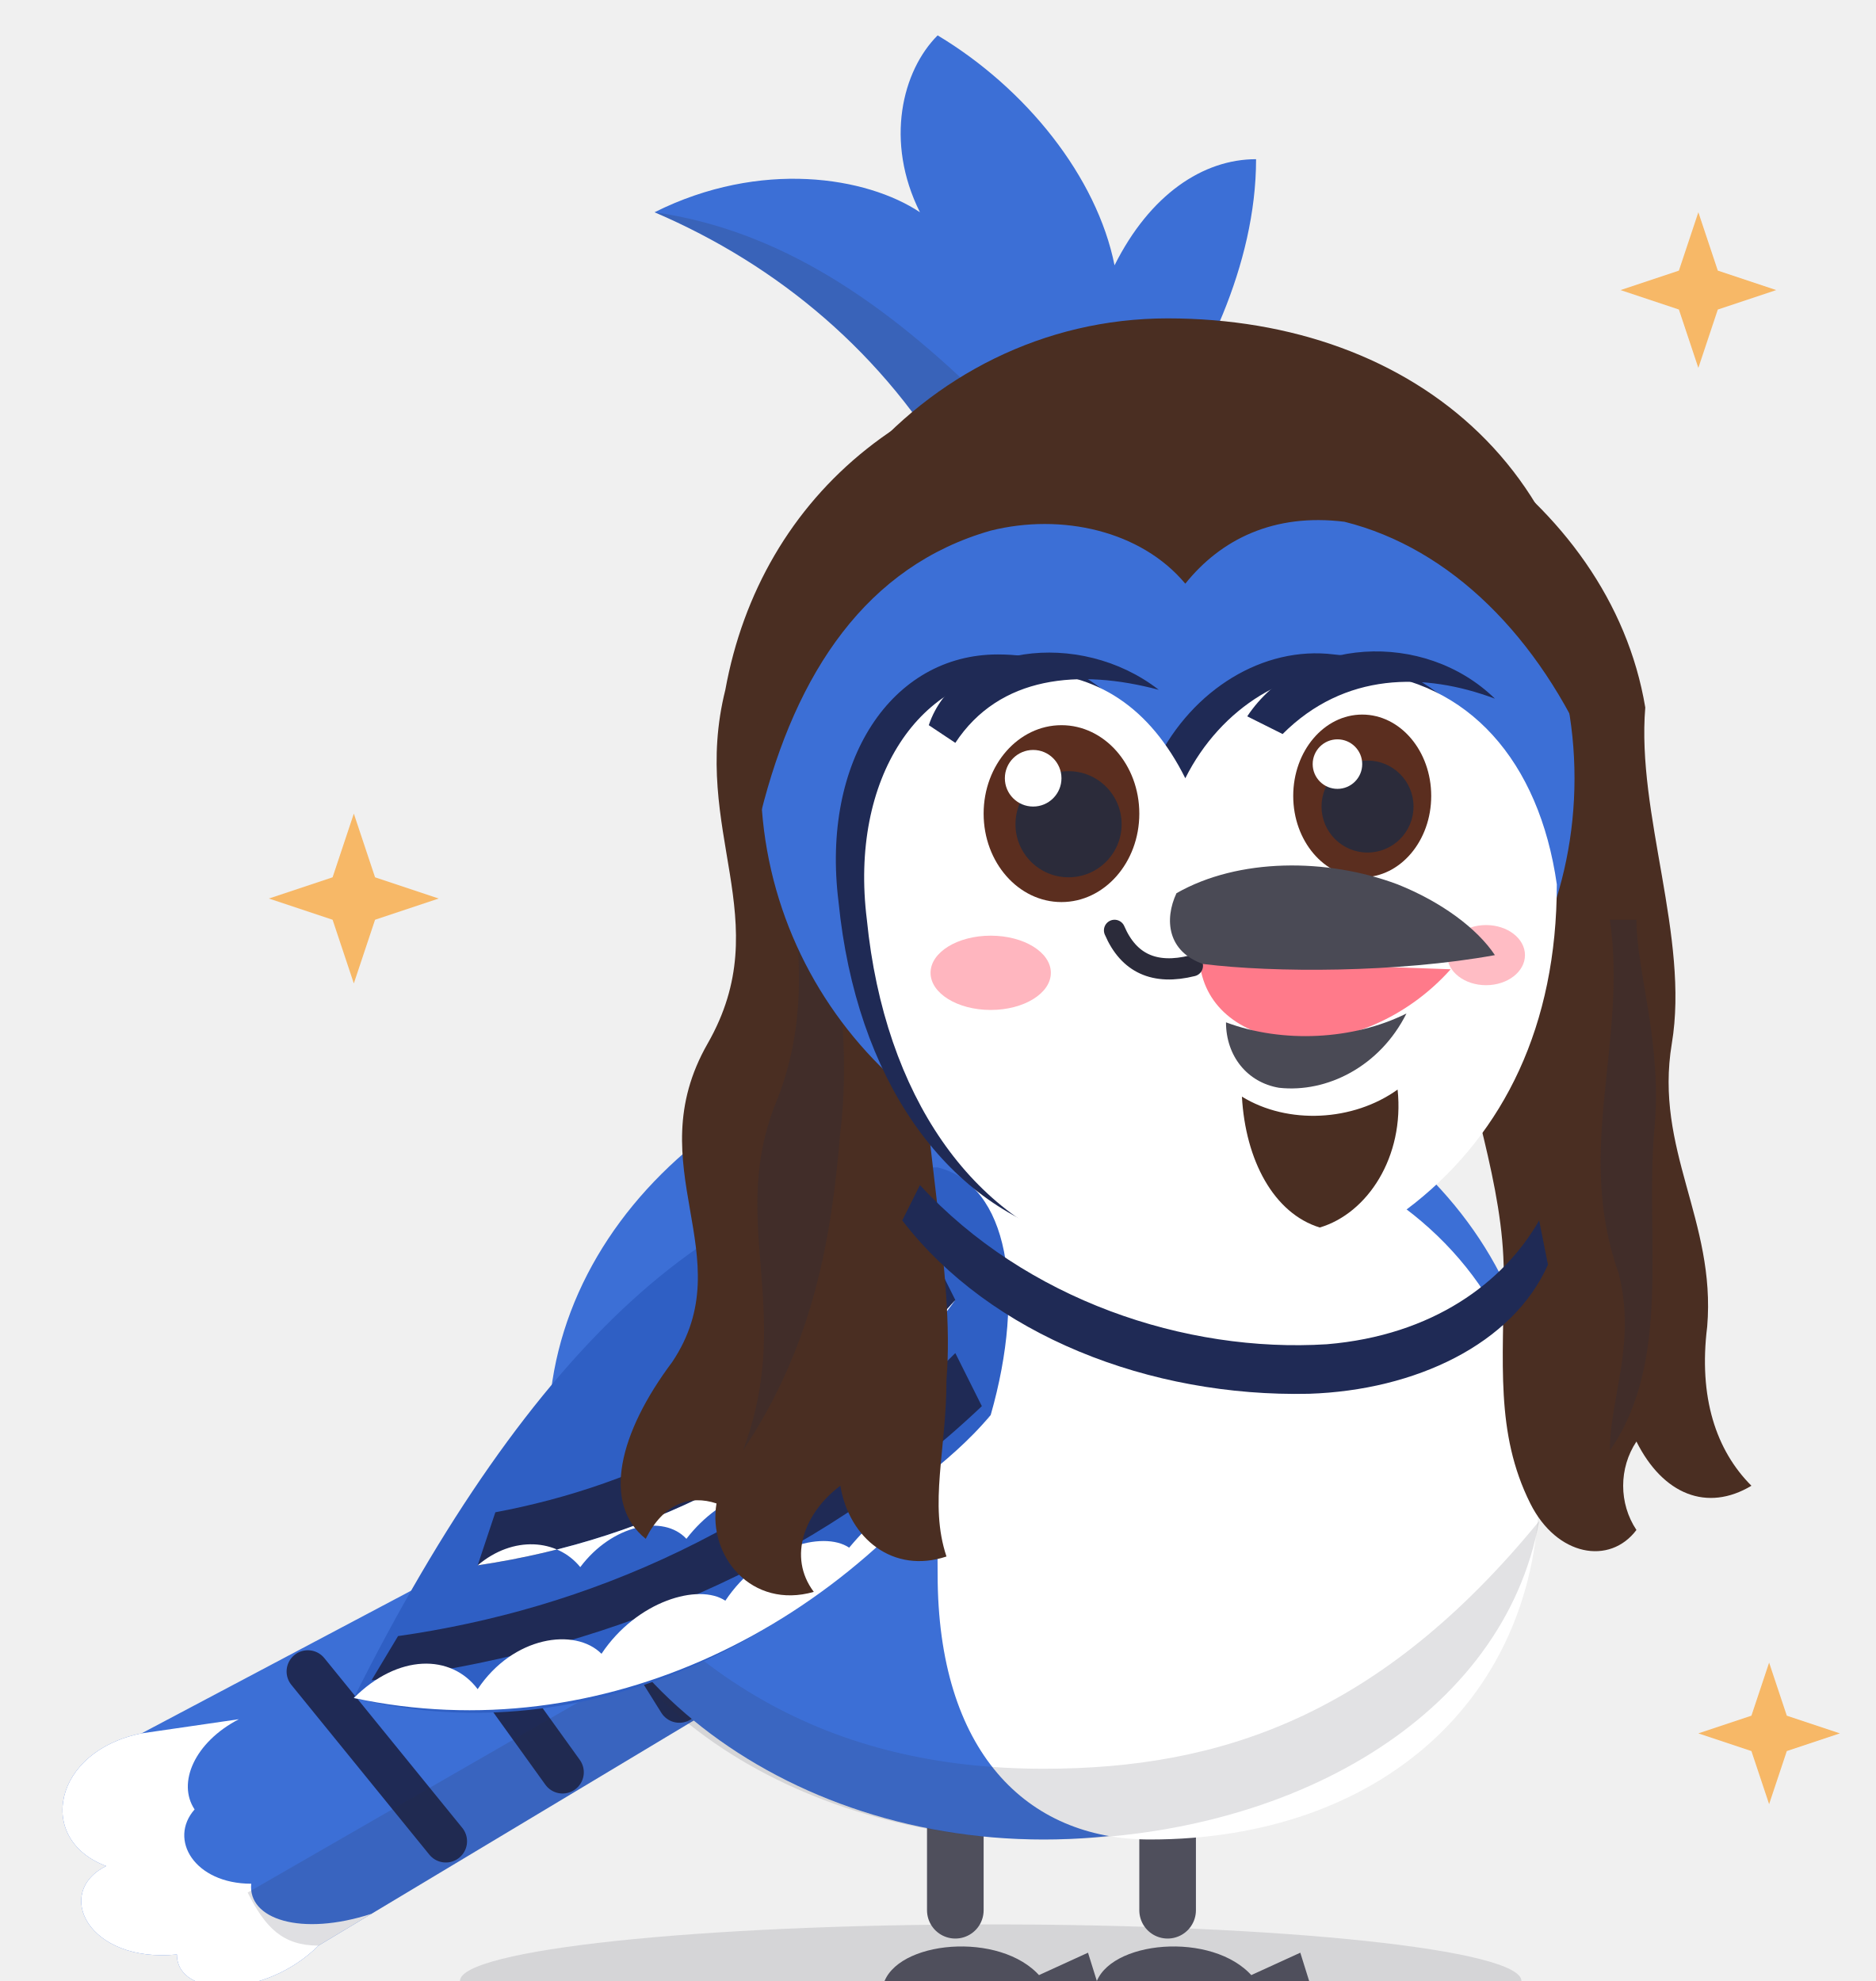
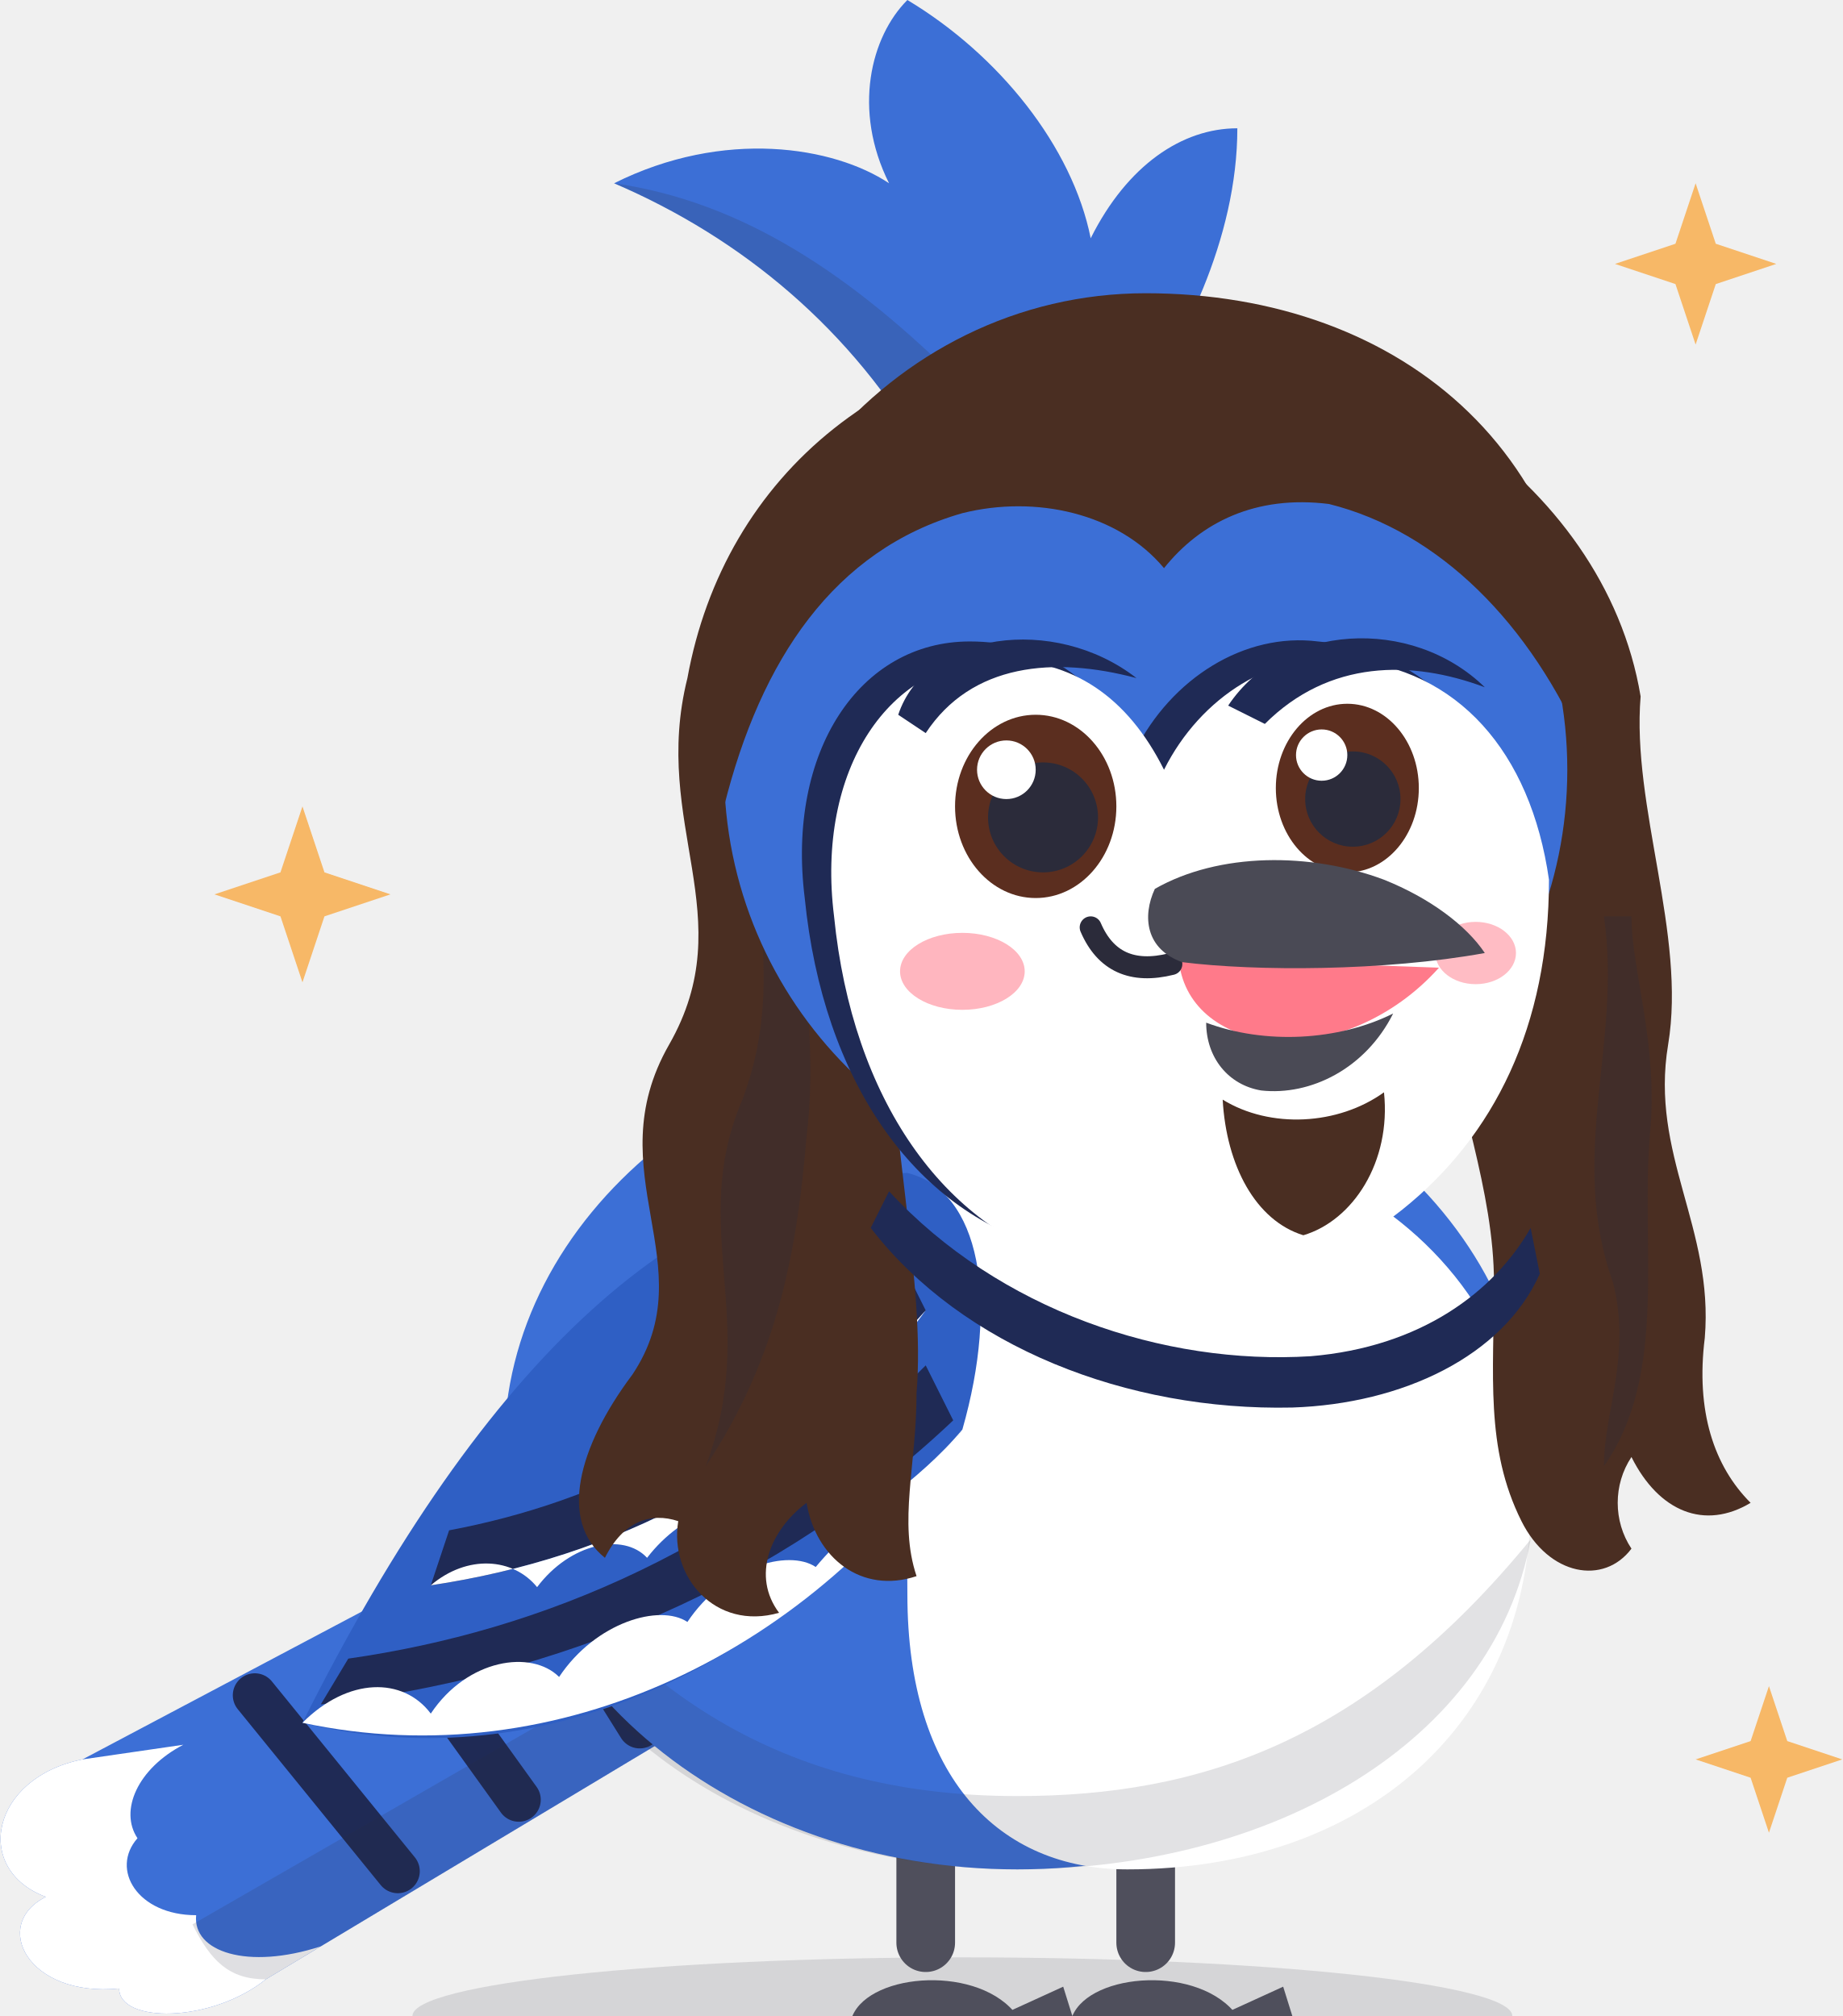
- <svg xmlns="http://www.w3.org/2000/svg" viewBox="-6 -6 106 112">
+ <svg xmlns="http://www.w3.org/2000/svg" viewBox="-2.5 -4 100.5 110">
  <ellipse cx="50" cy="106" rx="30" ry="3.2" fill="#2b2b3a" opacity="0.14" />
  <g class="part-tail" style="transform-box: fill-box; transform-origin: 95% 30%">
-     <path d="M36 74 L2 92 C-3 93 -4 98 0 99.5 C-3 101 -1 105 4 104.5 C4 107 9 107 12 104 L42 86 Z" fill="#3c6fd6" />
-     <path d="M2 92 C-3 93 -4 98 0 99.5 C-3 101 -1 105 4 104.5 C4 107 9 107 12 104 L15 102.2 C11 103.5 8 102.5 8.2 100.5 C5 100.5 3.5 98 5 96.3 C4 94.8 5 92.5 7.5 91.2 Z" fill="#ffffff" />
+     <path d="M36 74 L2 92 C-3 93 -4 98 0 99.5 C-3 101 -1 105 4 104.5 C4 106.4 9 106.4 12 104 L42 86 Z" fill="#3c6fd6" />
+     <path d="M2 92 C-3 93 -4 98 0 99.5 C-3 101 -1 105 4 104.5 C4 106.4 9 106.4 12 104 L15 102.2 C11 103.5 8 102.5 8.2 100.5 C5 100.5 3.5 98 5 96.3 C4 94.8 5 92.5 7.5 91.2 Z" fill="#ffffff" />
    <path d="M26.4 80.6 L32.4 90.2 M18.9 84.6 L25.8 94.2 M11.4 88.5 L19.2 98.1" stroke="#1f2a55" stroke-width="2.4" stroke-linecap="round" />
    <path d="M12 104 L42 86 L41 82 L8 101 C9 103 10 104 12 104 Z" fill="#2b2b3a" opacity="0.15" />
  </g>
  <path d="M48 92 L48 102 M60 92 L60 102" stroke="#4f4f5c" stroke-width="3.2" stroke-linecap="round" />
  <path d="M44 106 C45 103.6 51 103.2 53 106 Z M52 106 L55.5 104.4 L56 106 Z M56 106 C57 103.6 63 103.2 65 106 Z M64 106 L67.5 104.4 L68 106 Z" fill="#4f4f5c" />
  <ellipse cx="53" cy="75" rx="28" ry="23" fill="#3c6fd6" />
  <path d="M50 58 C67 55 81 63 81 78 C81 90 72 98 59 98 C52 98 47 93 47 83 C47 73 46 63 50 58 Z" fill="#ffffff" />
  <path d="M25 78 C27 91 40 98 53 98 C67 98 79 91 81 80 C72 91 63 94 53 94 C41 94 32 89 25 78 Z" fill="#2b2b3a" opacity="0.14" />
  <path d="M47 60 C35 60 24 70 14 90 C26 93 40 88 50 74 C52 67 51 61 47 60 Z" fill="#2f5fc4" />
  <path d="M16.5 86.5 C27 85 38 80.5 48 70.5 L49.5 73.5 C40 82.5 28 87.5 15 89 Z M22 79.5 C30 78 39 74 46.5 64.5 L48 67.5 C40 76.5 31 81 21 82.5 Z" fill="#1f2a55" />
  <path d="M14 90 C16.5 87.5 19.5 87.5 21 89.5 C23 86.5 26.5 86 28 87.5 C30 84.5 33.5 83.5 35 84.5 C37 81.5 40.5 80.5 42 81.5 C44.5 78.5 47.5 77 50 74 C42 86 28 93 14 90 Z M21 82.5 C23 80.8 25.5 81 26.8 82.6 C28.6 80.2 31.5 79.6 32.8 81 C34.8 78.4 37.8 77.6 39 78.6 C41 76 43.5 73.6 48 67.5 C40 76.5 31 81 21 82.5 Z" fill="#ffffff" />
  <g class="part-head" style="transform-box: fill-box; transform-origin: 50% 72%">
    <path d="M48 21 C44 14 38 9 31 6 C37 3 43 4 46 6 C44 2 45 -2 47 -4 C52 -1 56 4 57 9 C59 5 62 3 65 3 C65 9 62 15 59 19 Z" fill="#3c6fd6" />
    <path d="M48 21 C44 14 38 9 31 6 C38 7 44 11 50 17 Z" fill="#2b2b3a" opacity="0.18" />
    <path d="M60 14 C46 14 37 22 35 33 C33 41 38 46 34 53 C30 60 36 65 32 71 C29 75 28 79 30.5 81 C31.5 79 33 78.5 34.5 79 C34 82 36.5 85 40 84 C38.5 82 39.5 79.5 41.5 78 C42 81 44.5 83 47.5 82 C46.5 79 47.5 76 47.5 72 C48 66 46 58 46 50 L76 50 C77 56 79 61 79 66 C79 71 78.5 75 80.5 79 C82 82 85 82.5 86.5 80.5 C85.5 79 85.5 77 86.5 75.5 C88 78.5 90.5 79.5 93 78 C91 76 90 73 90.5 69 C91 63 87.5 59 88.5 53 C89.5 47 86.5 40 87 34 C85 22 72 14 60 14 Z" fill="#4a2e22" />
    <path d="M39 34 C37 42 41 48 38 56 C35 63 39 68 36 76 C40 70 41 64 41.5 58 C42.5 50 39.5 42 41 34 Z M85 46 C86 53 83 59 85.5 66 C86.5 70 85 73 85 76 C88.5 71 87 64 87.5 58 C88 53 86.5 49 86.5 46 Z" fill="#2b2b3a" opacity="0.3" />
    <circle cx="60" cy="38" r="23" fill="#3c6fd6" />
    <path d="M41.4 45 C40.4 37 44.4 31 50.4 31 C54.4 31 57.4 33 59.4 37 C61.4 33 65.4 30.5 69.4 31 C75.4 31.5 79.4 36 80.4 43 C80.4 51 77.4 57 72.4 61 C67.4 65 60.4 66 54.4 64 C47.4 62 42.4 55 41.4 45 Z" fill="#1f2a55" />
    <path d="M43 46 C42 38 46 32 52 32 C56 32 59 34 61 38 C63 34 67 31.5 71 32 C77 32.5 81 37 82 44 C82 52 79 58 74 62 C69 66 62 67 56 65 C49 63 44 56 43 46 Z" fill="#ffffff" />
    <path d="M46 61 C52 67.5 61 70.5 69 70 C75 69.5 79 66.5 81 63 L81.5 65.5 C79.5 70 74 72.6 68 72.8 C59 73 50 69.5 45 63 Z" fill="#1f2a55" />
    <path d="M37 40 C35 25 46 12 60 12 C74 12 85 21 84 37 C81 30 76 25 70 23.5 C66 23 63 24.5 61 27 C58.5 24 54 23 50 24 C43 26 39 32 37 40 Z" fill="#4a2e22" />
    <path d="M46.5 35 C48 30.5 55 29.5 59.5 33 C55 31.8 50.5 32.2 48 36 Z M64.5 34.5 C67.5 30 74.5 29.6 78.5 33.5 C74.5 32 70 32 66.5 35.5 Z" fill="#1f2a55" />
    <ellipse cx="54" cy="40" rx="4.4" ry="5" fill="#5B2E1F" />
    <ellipse cx="71" cy="39" rx="3.9" ry="4.6" fill="#5B2E1F" />
    <circle cx="54.4" cy="40.6" r="3" fill="#2b2b3a" />
    <circle cx="71.3" cy="39.6" r="2.6" fill="#2b2b3a" />
    <circle cx="52.4" cy="38" r="1.6" fill="#ffffff" />
    <circle cx="69.6" cy="37.2" r="1.4" fill="#ffffff" />
    <ellipse cx="50" cy="49" rx="3.4" ry="2.1" fill="#ff7a8a" opacity="0.55" />
    <ellipse cx="78" cy="48" rx="2.2" ry="1.7" fill="#ff7a8a" opacity="0.5" />
    <path d="M64.2 56 C66.8 57.6 70.5 57.4 73 55.6 C73.4 59.4 71.3 62.6 68.6 63.4 C66 62.6 64.4 59.6 64.2 56 Z" fill="#4a2e22" />
    <path d="M61.8 48.3 L76 48.8 C73.5 51.6 70 53 67 52.8 C64 52.5 62 50.8 61.8 48.3 Z" fill="#ff7a8a" />
    <path d="M61.4 48.6 Q58.2 49.4 57 46.6" fill="none" stroke="#2b2b3a" stroke-width="1.2" stroke-linecap="round" />
    <path d="M60.5 44.5 C64 42.5 69 42.5 73 44 C75.5 45 77.5 46.5 78.5 48 C73 49 66 49 62 48.5 C60 47.8 59.8 46 60.5 44.5 Z M63.3 51.8 C66.5 53 70.5 52.8 73.5 51.3 C72 54.3 69 55.8 66.3 55.5 C64.5 55.2 63.3 53.7 63.3 51.8 Z" fill="#4a4a55" />
  </g>
  <path d="M90 6 l1.1 3.3 l3.3 1.1 l-3.3 1.1 l-1.1 3.3 l-1.1 -3.3 l-3.3 -1.1 l3.3 -1.1 Z M14 40 l1.2 3.6 l3.6 1.2 l-3.6 1.2 l-1.2 3.6 l-1.2 -3.6 l-3.6 -1.2 l3.6 -1.2 Z M94 88 l1 3 l3 1 l-3 1 l-1 3 l-1 -3 l-3 -1 l3 -1 Z" fill="#F9A53A" opacity="0.75" />
</svg>
